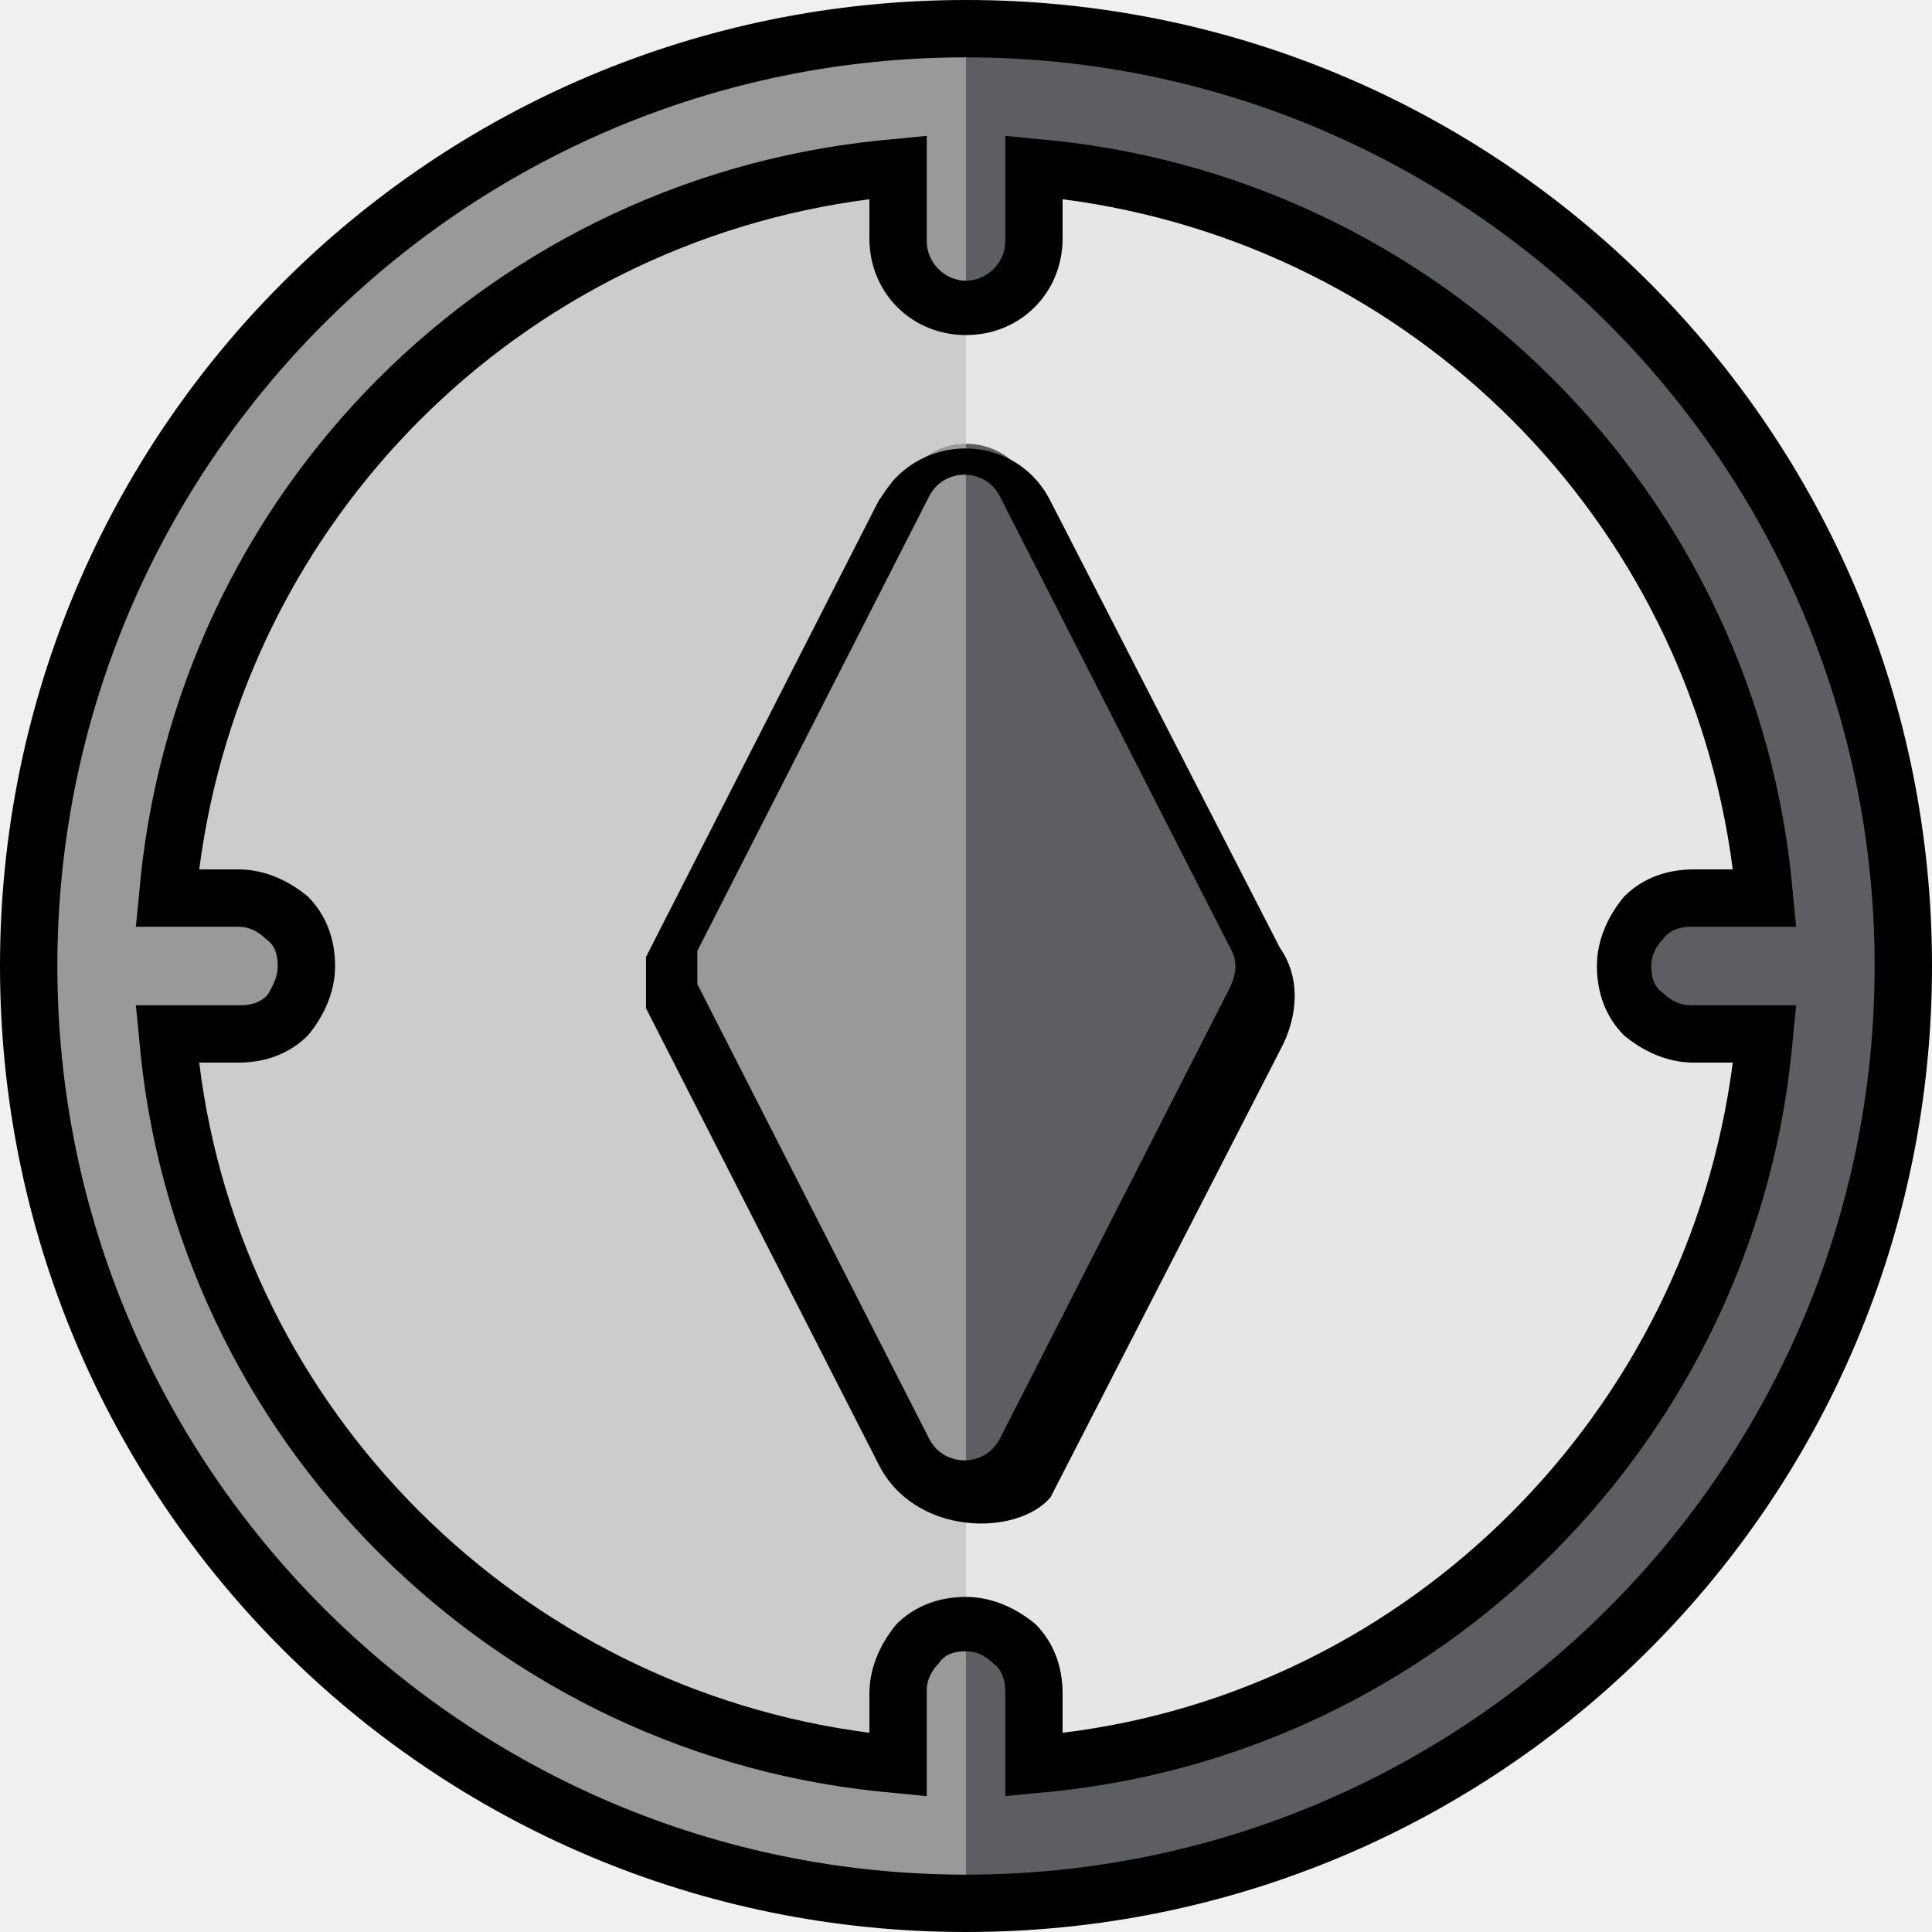
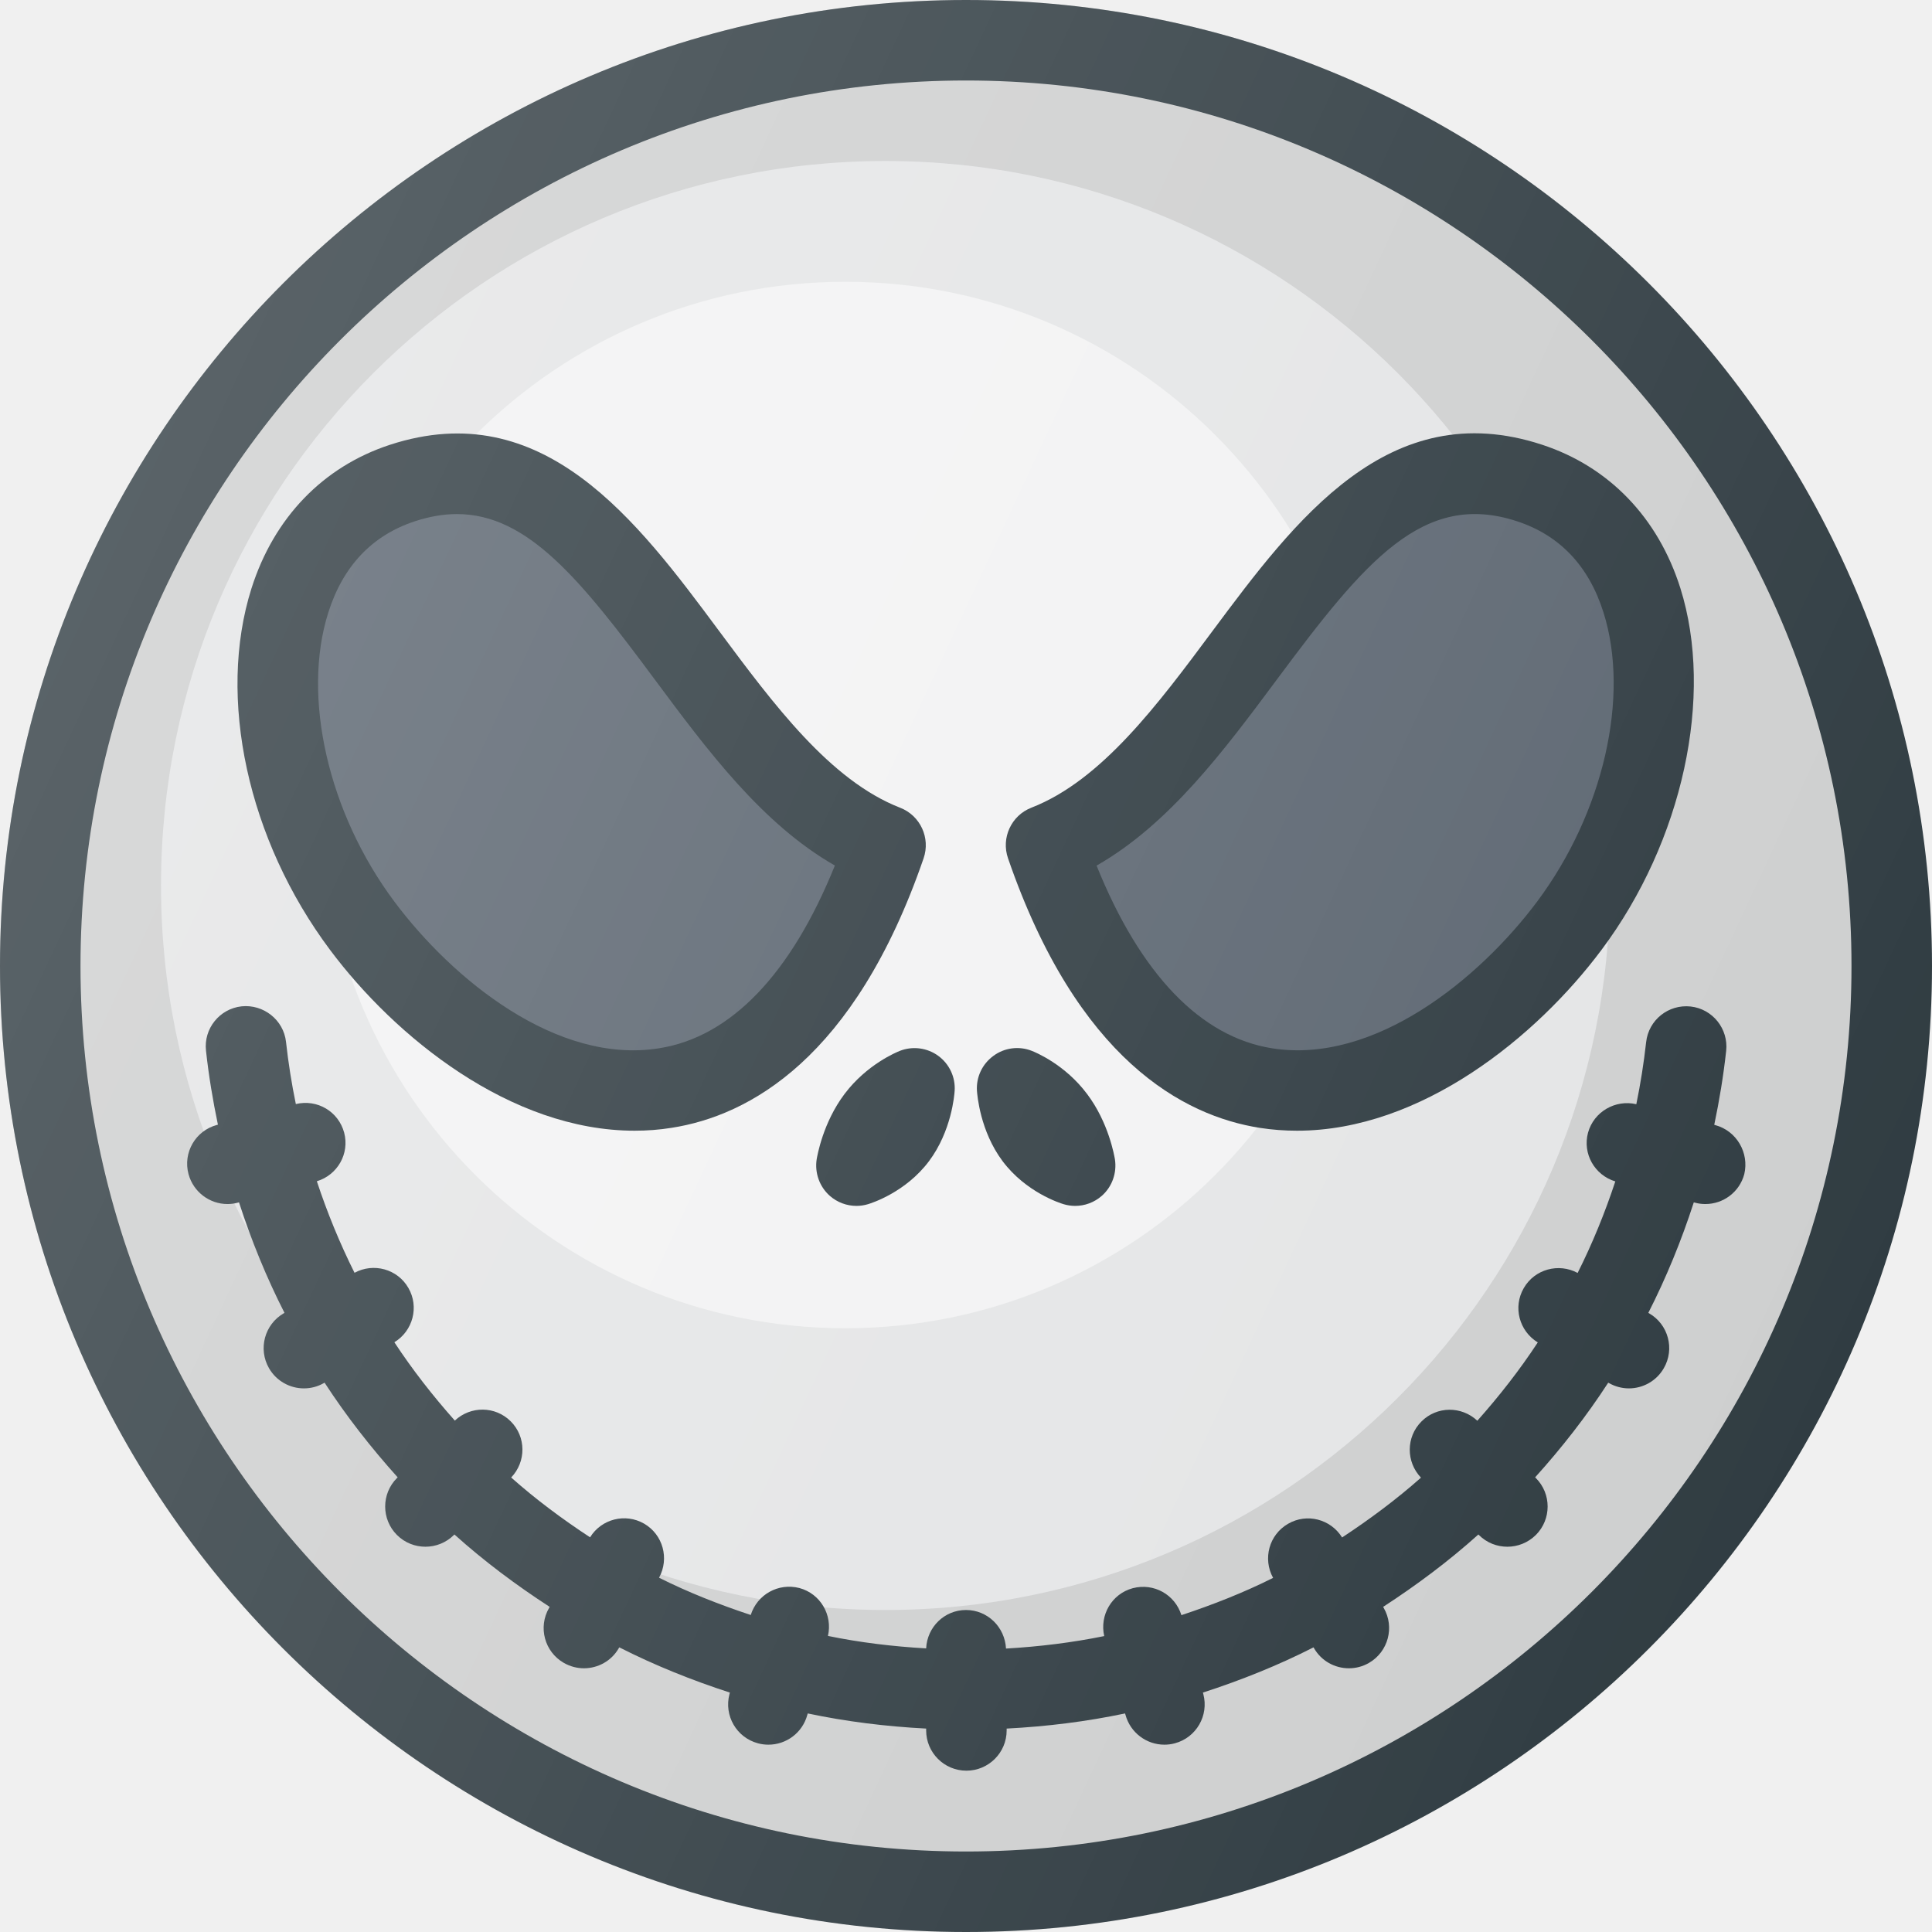
- <svg xmlns="http://www.w3.org/2000/svg" id="Layer_1" style="enable-background:new 0 0 64 64;" version="1.1" viewBox="0 0 64 64" xml:space="preserve">
-   <style type="text/css">
- 	.st0{fill:#1379C2;}
- 	.st1{fill:#358DCC;}
- 	.st2{fill-rule:evenodd;clip-rule:evenodd;fill:#3FB754;}
- 	.st3{fill-rule:evenodd;clip-rule:evenodd;fill:#CCCCCC;}
- 	.st4{fill:#5D5E61;}
- 	.st5{fill:#924F34;}
- 	.st6{fill:#E6E6E6;}
- 	.st7{fill:#0F8C7E;}
- 	.st8{fill-rule:evenodd;clip-rule:evenodd;fill:#E6E6E6;}
- 	.st9{fill-rule:evenodd;clip-rule:evenodd;fill:#E6E6E6;stroke:#000000;stroke-width:0.48;stroke-miterlimit:2.613;}
- 	.st10{fill:#823B1F;}
- 	.st11{fill:#FFC810;}
- 	.st12{fill-rule:evenodd;clip-rule:evenodd;fill:#924F34;}
- 	.st13{fill:#E04538;}
- 	.st14{fill-rule:evenodd;clip-rule:evenodd;}
- 	.st15{fill-rule:evenodd;clip-rule:evenodd;fill:#FFC810;}
- 	.st16{fill-rule:evenodd;clip-rule:evenodd;fill:#E4E7E9;}
- 	.st17{fill:#3FB754;}
- 	.st18{fill-rule:evenodd;clip-rule:evenodd;fill:#5D5E61;}
- 	.st19{fill:#C92B1C;}
- 	.st20{fill:#666666;}
- 	.st21{fill:#FFD95E;}
- 	.st22{fill:#4D4D4D;}
- 	.st23{fill-rule:evenodd;clip-rule:evenodd;fill:#0F8C7E;}
- 	.st24{fill:#999999;}
- 	.st25{fill:#CCCCCC;}
- 	.st26{fill-rule:evenodd;clip-rule:evenodd;fill:#358DCC;}
- 	.st27{fill-rule:evenodd;clip-rule:evenodd;fill:#823B1F;}
- </style>
-   <g>
-     <path class="st4" d="M29.8,5.6C16.9,6.6,6.6,16.9,5.6,29.8l2.4,0c1.2,0,2.2,1,2.2,2.2c0,1.2-1,2.2-2.2,2.2l-2.4,0   c1.1,12.9,11.3,23.1,24.2,24.2l0-2.4c0-1.2,1-2.2,2.2-2.2s2.2,1,2.2,2.2l0,2.4c12.9-1.1,23.1-11.3,24.2-24.2l-2.4,0   c-1.2,0-2.2-1-2.2-2.2c0-1.2,1-2.2,2.2-2.2l2.4,0C57.4,16.9,47.1,6.6,34.2,5.6l0,2.4c0,1.2-1,2.2-2.2,2.2c-1.2,0-2.2-1-2.2-2.2   L29.8,5.6L29.8,5.6z M30,48.1L22.3,33l0,0l0,0l0,0l0,0l0,0l0,0l0,0l0,0l0,0l0,0l0,0l0,0l0,0l0,0l0,0l0,0l0,0l0,0l0,0v0l0,0l0,0l0,0   v0l0,0v0l0-0.2l0-0.1l0-0.1l0-0.1l0-0.1l0-0.1l0-0.1l0-0.1l0-0.1l0-0.2v0l0,0v0l0,0l0,0l0,0v0l0,0l0,0l0,0l0,0l0,0l0,0l0,0l0,0l0,0   l0,0l0,0l0,0l0,0l0,0l0,0l0,0l0,0l0,0l0,0L30,15.9c0.2-0.4,0.5-0.8,1-1c1.1-0.6,2.5-0.1,3,1l7.6,14.9c0.5,0.7,0.5,1.7,0,2.4   L34,48.1c-0.6,1.1-1.9,1.5-3,1C30.5,48.9,30.2,48.5,30,48.1L30,48.1z M32,1c17.1,0,31,13.9,31,31S49.1,63,32,63S1,49.1,1,32   S14.9,1,32,1L32,1z" />
-     <path class="st24" d="M29.8,5.6C16.9,6.6,6.6,16.9,5.6,29.8l2.4,0c1.2,0,2.2,1,2.2,2.2c0,1.2-1,2.2-2.2,2.2l-2.4,0   c1.1,12.9,11.3,23.1,24.2,24.2l0-2.4c0-1.2,1-2.2,2.2-2.2V63C14.9,63,1,49.1,1,32S14.9,1,32,1v9.2h0c-1.2,0-2.2-1-2.2-2.2L29.8,5.6   L29.8,5.6z M32,49.3V14.7c-0.3,0-0.7,0.1-1,0.2c-0.4,0.2-0.8,0.6-1,1L22.3,31l0,0l0,0l0,0l0,0l0,0l0,0l0,0l0,0l0,0l0,0l0,0l0,0l0,0   l0,0l0,0l0,0l0,0l0,0l0,0l0,0l0,0l0,0l0,0v0l0,0v0l0,0.2l0,0.1l0,0.1l0,0.1l0,0.1l0,0.1l0,0.1l0,0.1l0,0.1l0,0.2v0l0,0v0l0,0l0,0   l0,0l0,0l0,0l0,0l0,0l0,0l0,0l0,0l0,0l0,0l0,0l0,0l0,0l0,0l0,0l0,0l0,0l0,0l0,0l0,0l0,0L30,48.1c0.2,0.4,0.5,0.8,1,1   C31.3,49.3,31.7,49.3,32,49.3L32,49.3z" />
-     <path class="st8" d="M29.8,5.6C16.9,6.6,6.6,16.9,5.6,29.8c1.6,0,4.6-0.4,4.6,2.2c0,2.7-3,2.2-4.6,2.2   c1.1,12.9,11.3,23.1,24.2,24.2c0-1.6-0.4-4.6,2.2-4.6c2.7,0,2.2,3,2.2,4.6c12.9-1.1,23.1-11.3,24.2-24.2c-1.6,0-4.6,0.4-4.6-2.2   c0-2.7,3-2.2,4.6-2.2C57.4,16.9,47.1,6.6,34.2,5.6c0,1.6,0.4,4.6-2.2,4.6C29.3,10.2,29.8,7.2,29.8,5.6L29.8,5.6z M22,32.4l0.2-1.4   L30,15.9c0.8-1.6,3.2-1.6,4,0l8,15.7l-0.3,1.6L34,48.1c-0.8,1.6-3.2,1.6-4,0L22,32.4L22,32.4z" />
-     <path class="st3" d="M29.8,5.6C16.9,6.6,6.6,16.9,5.6,29.8c1.6,0,4.6-0.4,4.6,2.2c0,2.7-3,2.2-4.6,2.2   c1.1,12.9,11.3,23.1,24.2,24.2c0-1.6-0.4-4.6,2.2-4.6v-4.5c-0.8,0-1.6-0.4-2-1.2l-8-15.7l0.2-1.4L30,15.9c0.4-0.8,1.2-1.2,2-1.2   v-4.5h0C29.3,10.2,29.8,7.2,29.8,5.6L29.8,5.6z" />
-     <path d="M28.8,6.6C17.2,8.1,8.1,17.2,6.6,28.8l1.3,0v0c0.9,0,1.7,0.4,2.3,0.9c0.6,0.6,0.9,1.4,0.9,2.3c0,0.9-0.4,1.7-0.9,2.3   c-0.6,0.6-1.4,0.9-2.3,0.9v0l-1.3,0c1.4,11.5,10.6,20.7,22.2,22.2l0-1.3h0c0-0.9,0.4-1.7,0.9-2.3c0.6-0.6,1.4-0.9,2.3-0.9   c0.9,0,1.7,0.4,2.3,0.9c0.6,0.6,0.9,1.4,0.9,2.3h0l0,1.3c11.5-1.4,20.7-10.6,22.2-22.2l-1.3,0v0c-0.9,0-1.7-0.4-2.3-0.9   c-0.6-0.6-0.9-1.4-0.9-2.3c0-0.9,0.4-1.7,0.9-2.3c0.6-0.6,1.4-0.9,2.3-0.9v0l1.3,0C55.9,17.2,46.8,8.1,35.2,6.6l0,1.3h0   c0,1.8-1.4,3.2-3.2,3.2s-3.2-1.4-3.2-3.2h0L28.8,6.6L28.8,6.6z M29.7,4.6l1-0.1l0,1.1l0,2.4h0c0,0.7,0.6,1.3,1.3,1.3   c0.7,0,1.3-0.6,1.3-1.3h0l0-2.4l0-1.1l1,0.1c13.3,1.1,24,11.7,25.1,25.1l0.1,1l-1.1,0l-2.4,0v0c-0.3,0-0.7,0.1-0.9,0.4   c-0.2,0.2-0.4,0.5-0.4,0.9c0,0.4,0.1,0.7,0.4,0.9c0.2,0.2,0.5,0.4,0.9,0.4v0l2.4,0l1.1,0l-0.1,1c-1.1,13.3-11.7,24-25.1,25.1   l-1,0.1v-1.1l0-2.4h0c0-0.3-0.1-0.7-0.4-0.9c-0.2-0.2-0.5-0.4-0.9-0.4c-0.4,0-0.7,0.1-0.9,0.4c-0.2,0.2-0.4,0.5-0.4,0.9h0l0,2.4   v1.1l-1-0.1c-13.3-1.1-24-11.7-25.1-25.1l-0.1-1h1.1l2.4,0v0c0.3,0,0.7-0.1,0.9-0.4C9,32.7,9.2,32.4,9.2,32c0-0.4-0.1-0.7-0.4-0.9   c-0.2-0.2-0.5-0.4-0.9-0.4v0l-2.4,0H4.5l0.1-1C5.7,16.3,16.3,5.7,29.7,4.6L29.7,4.6z M29.1,48.5l-7.7-15.1l0,0l0,0l0,0l0,0h0l0,0   l0,0l0,0l0,0l0,0l0,0h0l0,0l0,0l0,0h0l0,0l0,0l0,0l0-0.1h0l0,0v0l0,0h0l0,0l0,0l0,0l0,0l0,0v0l0,0l0,0l0,0l0,0l0,0l0,0l0,0l0,0h0   l0,0l0,0l0,0l0-0.1h0l0-0.2l0,0l0-0.1v0l0-0.1v0l0-0.1v0l0-0.1v0l0-0.1v0l0-0.1v0l0-0.1v0l0-0.1l0,0l0-0.2h0l0-0.1l0,0l0,0l0,0h0   l0,0l0,0l0,0h0l0,0l0,0l0,0l0,0l0,0l0,0v0l0,0l0,0l0,0l0,0l0,0h0l0,0v0l0,0h0l0-0.1l0,0l0,0l0,0h0l0,0l0,0l0,0h0l0,0l0-0.1l0,0l0,0   l0,0l0,0h0l0,0l0,0l0,0l0,0l7.7-15.1c0.2-0.3,0.4-0.6,0.6-0.8c1.5-1.5,4.1-1.2,5.1,0.8l0,0l7.6,14.8c0.7,1,0.6,2.3,0,3.4l-7.6,14.8   l0,0C33.7,50.9,30.3,50.9,29.1,48.5L29.1,48.5z M23.1,32.6l7.7,15.1c0.5,0.9,1.8,0.9,2.3,0l0,0l0,0l7.6-14.9c0.3-0.6,0.3-1,0-1.5   l-7.6-14.9l0,0l0,0c-0.5-0.9-1.8-0.9-2.3,0l-7.7,15.1l0,0l0,0l0,0v0l0,0.1h0l0,0l0,0l0,0l0,0l0,0h0v0l0,0l0,0l0,0l0,0l0,0l0,0l0,0   l0,0l0,0l0,0l0,0l0,0.1l0,0.1h0l0,0h0l0,0l0,0l0,0l0,0h0l0,0h0l0,0.1l0,0.1l0,0l0,0l0,0l0,0l0,0l0,0l0,0l0,0l0,0l0,0l0,0v0h0l0,0   l0,0l0,0l0,0l0,0h0L23.1,32.6L23.1,32.6L23.1,32.6L23.1,32.6L23.1,32.6L23.1,32.6z M32,0c17.7,0,32,14.3,32,32   c0,17.7-14.3,32-32,32C14.3,64,0,49.7,0,32S14.3,0,32,0L32,0z M32,1.9C15.4,1.9,1.9,15.4,1.9,32S15.4,62.1,32,62.1   c16.6,0,30.1-13.5,30.1-30.1C62.1,15.4,48.6,1.9,32,1.9L32,1.9z" />
+ <svg xmlns="http://www.w3.org/2000/svg" id="Layer_1" style="enable-background:new 0 0 24 24;" version="1.1" viewBox="0 0 24 24" xml:space="preserve">
+   <g id="XMLID_1815_">
+     <g id="XMLID_1811_">
+       <circle cx="12" cy="12" id="XMLID_1810_" r="11.5" style="fill:#E4E5E6;" />
+       <path d="M12,0.5C5.649,0.5,0.5,5.649,0.5,12S5.649,23.5,12,23.5    S23.5,18.351,23.5,12S18.351,0.5,12,0.5z M11,20c-4.971,0-9-4.029-9-9s4.029-9,9-9s9,4.029,9,9S15.971,20,11,20z" id="XMLID_1814_" style="opacity:0.1;enable-background:new    ;" />
+       <circle cx="10.5" cy="10" id="XMLID_1809_" r="6.5" style="opacity:0.5;fill:#FFFFFF;enable-background:new    ;" />
+       <path d="M11,10.5C8.594,9.562,7.684,5.122,5,6c-1.984,0.649-1.958,3.549-0.5,5.5    C6.112,13.656,9.406,15.125,11,10.5z" id="XMLID_1808_" style="fill:#5C6671;" />
+       <path d="M12.996,10.5C15.402,9.562,16.316,5.122,19,6c1.984,0.649,1.954,3.549,0.496,5.5    C17.884,13.656,14.589,15.125,12.996,10.5z" id="XMLID_1483_" style="fill:#5C6671;" />
+       <g id="XMLID_1372_">
+         <path d="M12,0C5.383,0,0,5.383,0,12s5.383,12,12,12s12-5.383,12-12S18.617,0,12,0z      M12,23C5.935,23,1,18.065,1,12S5.935,1,12,1s11,4.935,11,11S18.065,23,12,23z" id="XMLID_1921_" style="fill:#303C42;" />
+         <path d="M7.883,14.046c0.152,0,0.307-0.011,0.461-0.036     c0.952-0.149,2.269-0.851,3.129-3.347c0.088-0.254-0.041-0.532-0.291-0.629c-0.87-0.339-1.57-1.282-2.248-2.194     C7.912,6.462,6.747,4.905,4.845,5.525C4.013,5.797,3.403,6.431,3.124,7.309C2.694,8.669,3.077,10.432,4.1,11.8     C4.907,12.88,6.341,14.046,7.883,14.046z M4.078,7.61c0.183-0.579,0.546-0.961,1.077-1.135c0.184-0.06,0.356-0.089,0.521-0.089     c0.88,0,1.539,0.817,2.454,2.05c0.658,0.886,1.336,1.798,2.241,2.316c-0.544,1.349-1.294,2.131-2.184,2.27     C6.916,13.226,5.62,12.165,4.899,11.2C4.077,10.1,3.747,8.657,4.078,7.61z" id="XMLID_1939_" style="fill:#303C42;" />
+         <path d="M21.306,13.976l-0.011-0.003c0.063-0.301,0.114-0.607,0.148-0.918     c0.03-0.274-0.168-0.522-0.442-0.552c-0.275-0.029-0.521,0.167-0.552,0.442c-0.029,0.261-0.07,0.519-0.122,0.772     c-0.259-0.061-0.528,0.092-0.6,0.354c-0.07,0.261,0.082,0.527,0.339,0.605c-0.13,0.393-0.285,0.773-0.468,1.137     c-0.236-0.127-0.534-0.047-0.669,0.188c-0.137,0.236-0.057,0.534,0.174,0.675c-0.226,0.344-0.479,0.667-0.751,0.973     c-0.196-0.184-0.503-0.183-0.694,0.009c-0.193,0.193-0.193,0.502-0.006,0.698c-0.307,0.272-0.637,0.517-0.98,0.743     c-0.142-0.229-0.438-0.305-0.671-0.17c-0.236,0.136-0.317,0.434-0.186,0.672c-0.365,0.183-0.747,0.333-1.139,0.463     c-0.08-0.255-0.341-0.403-0.604-0.335c-0.261,0.07-0.414,0.334-0.355,0.595c-0.398,0.081-0.805,0.131-1.22,0.155     C12.483,20.212,12.268,20,12,20s-0.483,0.212-0.495,0.477c-0.415-0.024-0.823-0.073-1.22-0.155     c0.06-0.261-0.094-0.525-0.355-0.595c-0.262-0.067-0.524,0.081-0.604,0.335c-0.392-0.13-0.774-0.28-1.139-0.463     c0.13-0.238,0.049-0.536-0.186-0.672c-0.234-0.134-0.53-0.058-0.671,0.17c-0.344-0.226-0.674-0.471-0.98-0.743     c0.188-0.196,0.187-0.506-0.006-0.698c-0.191-0.191-0.498-0.193-0.694-0.009c-0.272-0.306-0.525-0.629-0.751-0.973     c0.231-0.141,0.31-0.44,0.174-0.675c-0.135-0.235-0.433-0.316-0.669-0.188c-0.182-0.364-0.338-0.744-0.468-1.137     c0.257-0.078,0.409-0.343,0.339-0.605c-0.071-0.261-0.333-0.418-0.6-0.354c-0.052-0.253-0.093-0.51-0.122-0.772     c-0.03-0.275-0.282-0.47-0.552-0.442c-0.274,0.03-0.473,0.278-0.442,0.552c0.034,0.311,0.085,0.617,0.148,0.918l-0.011,0.003     c-0.268,0.071-0.426,0.345-0.354,0.612c0.061,0.223,0.263,0.371,0.483,0.371c0.042,0,0.086-0.005,0.129-0.017l0.015-0.004     c0.154,0.476,0.342,0.935,0.565,1.373l-0.009,0.005c-0.239,0.138-0.321,0.444-0.183,0.683c0.092,0.16,0.261,0.25,0.433,0.25     c0.085,0,0.171-0.021,0.25-0.067l0.007-0.004c0.271,0.417,0.577,0.808,0.908,1.176l-0.009,0.009     c-0.195,0.195-0.195,0.512,0,0.707c0.098,0.098,0.226,0.146,0.354,0.146s0.256-0.049,0.354-0.146l0.006-0.006     c0.368,0.331,0.767,0.629,1.183,0.899l-0.007,0.013c-0.139,0.239-0.057,0.545,0.183,0.683c0.079,0.045,0.165,0.067,0.25,0.067     c0.172,0,0.341-0.089,0.433-0.25l0.006-0.01c0.439,0.223,0.9,0.408,1.374,0.562l-0.005,0.018     c-0.071,0.267,0.087,0.541,0.354,0.612c0.044,0.012,0.087,0.017,0.13,0.017c0.221,0,0.423-0.147,0.483-0.371l0.005-0.017     c0.479,0.101,0.97,0.162,1.471,0.188v0.023c0,0.276,0.224,0.5,0.5,0.5s0.5-0.224,0.5-0.5v-0.023     c0.501-0.026,0.992-0.087,1.471-0.188l0.005,0.017c0.061,0.224,0.263,0.371,0.483,0.371c0.043,0,0.086-0.005,0.13-0.017     c0.267-0.071,0.425-0.346,0.354-0.612l-0.005-0.018c0.474-0.154,0.935-0.338,1.374-0.562l0.006,0.01     c0.092,0.161,0.261,0.25,0.433,0.25c0.085,0,0.171-0.021,0.25-0.067c0.239-0.138,0.321-0.444,0.183-0.683l-0.007-0.013     c0.417-0.271,0.815-0.568,1.183-0.899l0.006,0.006c0.098,0.098,0.226,0.146,0.354,0.146s0.256-0.049,0.354-0.146     c0.195-0.195,0.195-0.512,0-0.707l-0.009-0.009c0.331-0.367,0.637-0.758,0.908-1.176l0.007,0.004     c0.079,0.045,0.165,0.067,0.25,0.067c0.172,0,0.341-0.09,0.433-0.25c0.139-0.239,0.057-0.545-0.183-0.683l-0.009-0.005     c0.223-0.438,0.411-0.897,0.565-1.373l0.015,0.004c0.043,0.012,0.086,0.017,0.129,0.017c0.221,0,0.423-0.147,0.483-0.371     C21.731,14.321,21.573,14.047,21.306,13.976z" id="XMLID_1940_" style="fill:#303C42;" />
+         <path d="M11.179,13.054c-0.041,0.016-0.411,0.168-0.688,0.536     c-0.267,0.354-0.338,0.765-0.346,0.811c-0.026,0.169,0.035,0.341,0.164,0.455c0.093,0.081,0.21,0.124,0.33,0.124     c0.048,0,0.096-0.007,0.143-0.021s0.468-0.148,0.758-0.534c0.281-0.375,0.316-0.825,0.319-0.875     c0.011-0.17-0.066-0.334-0.205-0.435C11.518,13.016,11.337,12.992,11.179,13.054z" id="XMLID_1941_" style="fill:#303C42;" />
+         <path d="M15.652,14.011c0.154,0.024,0.309,0.035,0.461,0.035     c1.542,0,2.976-1.167,3.782-2.247c1.009-1.348,1.401-3.153,0.979-4.493c-0.277-0.877-0.888-1.51-1.719-1.782     c-1.903-0.624-3.067,0.937-4.093,2.315c-0.678,0.912-1.379,1.855-2.249,2.194c-0.25,0.097-0.379,0.375-0.291,0.629     C13.383,13.16,14.699,13.862,15.652,14.011z M15.865,8.437c1.089-1.465,1.815-2.344,2.979-1.962     c0.531,0.174,0.893,0.555,1.075,1.133c0.331,1.046-0.001,2.49-0.825,3.593c-0.721,0.964-2.021,2.02-3.288,1.822     c-0.89-0.139-1.64-0.921-2.184-2.27C14.528,10.235,15.206,9.323,15.865,8.437z" id="XMLID_1944_" style="fill:#303C42;" />
+         <path d="M12.455,14.425c0.29,0.386,0.711,0.52,0.758,0.534s0.095,0.021,0.143,0.021     c0.12,0,0.237-0.043,0.33-0.124c0.129-0.113,0.19-0.285,0.164-0.455c-0.008-0.046-0.079-0.457-0.345-0.81     c-0.275-0.369-0.646-0.521-0.688-0.537c-0.159-0.063-0.34-0.039-0.476,0.062c-0.139,0.101-0.216,0.264-0.205,0.435     C12.14,13.6,12.174,14.05,12.455,14.425C12.454,14.425,12.454,14.425,12.455,14.425z" id="XMLID_1945_" style="fill:#303C42;" />
+       </g>
+     </g>
+     <linearGradient gradientUnits="userSpaceOnUse" id="XMLID_2_" x1="1.125" x2="22.875" y1="6.929" y2="17.071">
+       <stop offset="0" style="stop-color:#FFFFFF;stop-opacity:0.2" />
+       <stop offset="1" style="stop-color:#FFFFFF;stop-opacity:0" />
+     </linearGradient>
+     <path d="M12,0C5.383,0,0,5.383,0,12s5.383,12,12,12s12-5.383,12-12S18.617,0,12,0z" id="XMLID_1821_" style="fill:url(#XMLID_2_);" />
  </g>
</svg>
